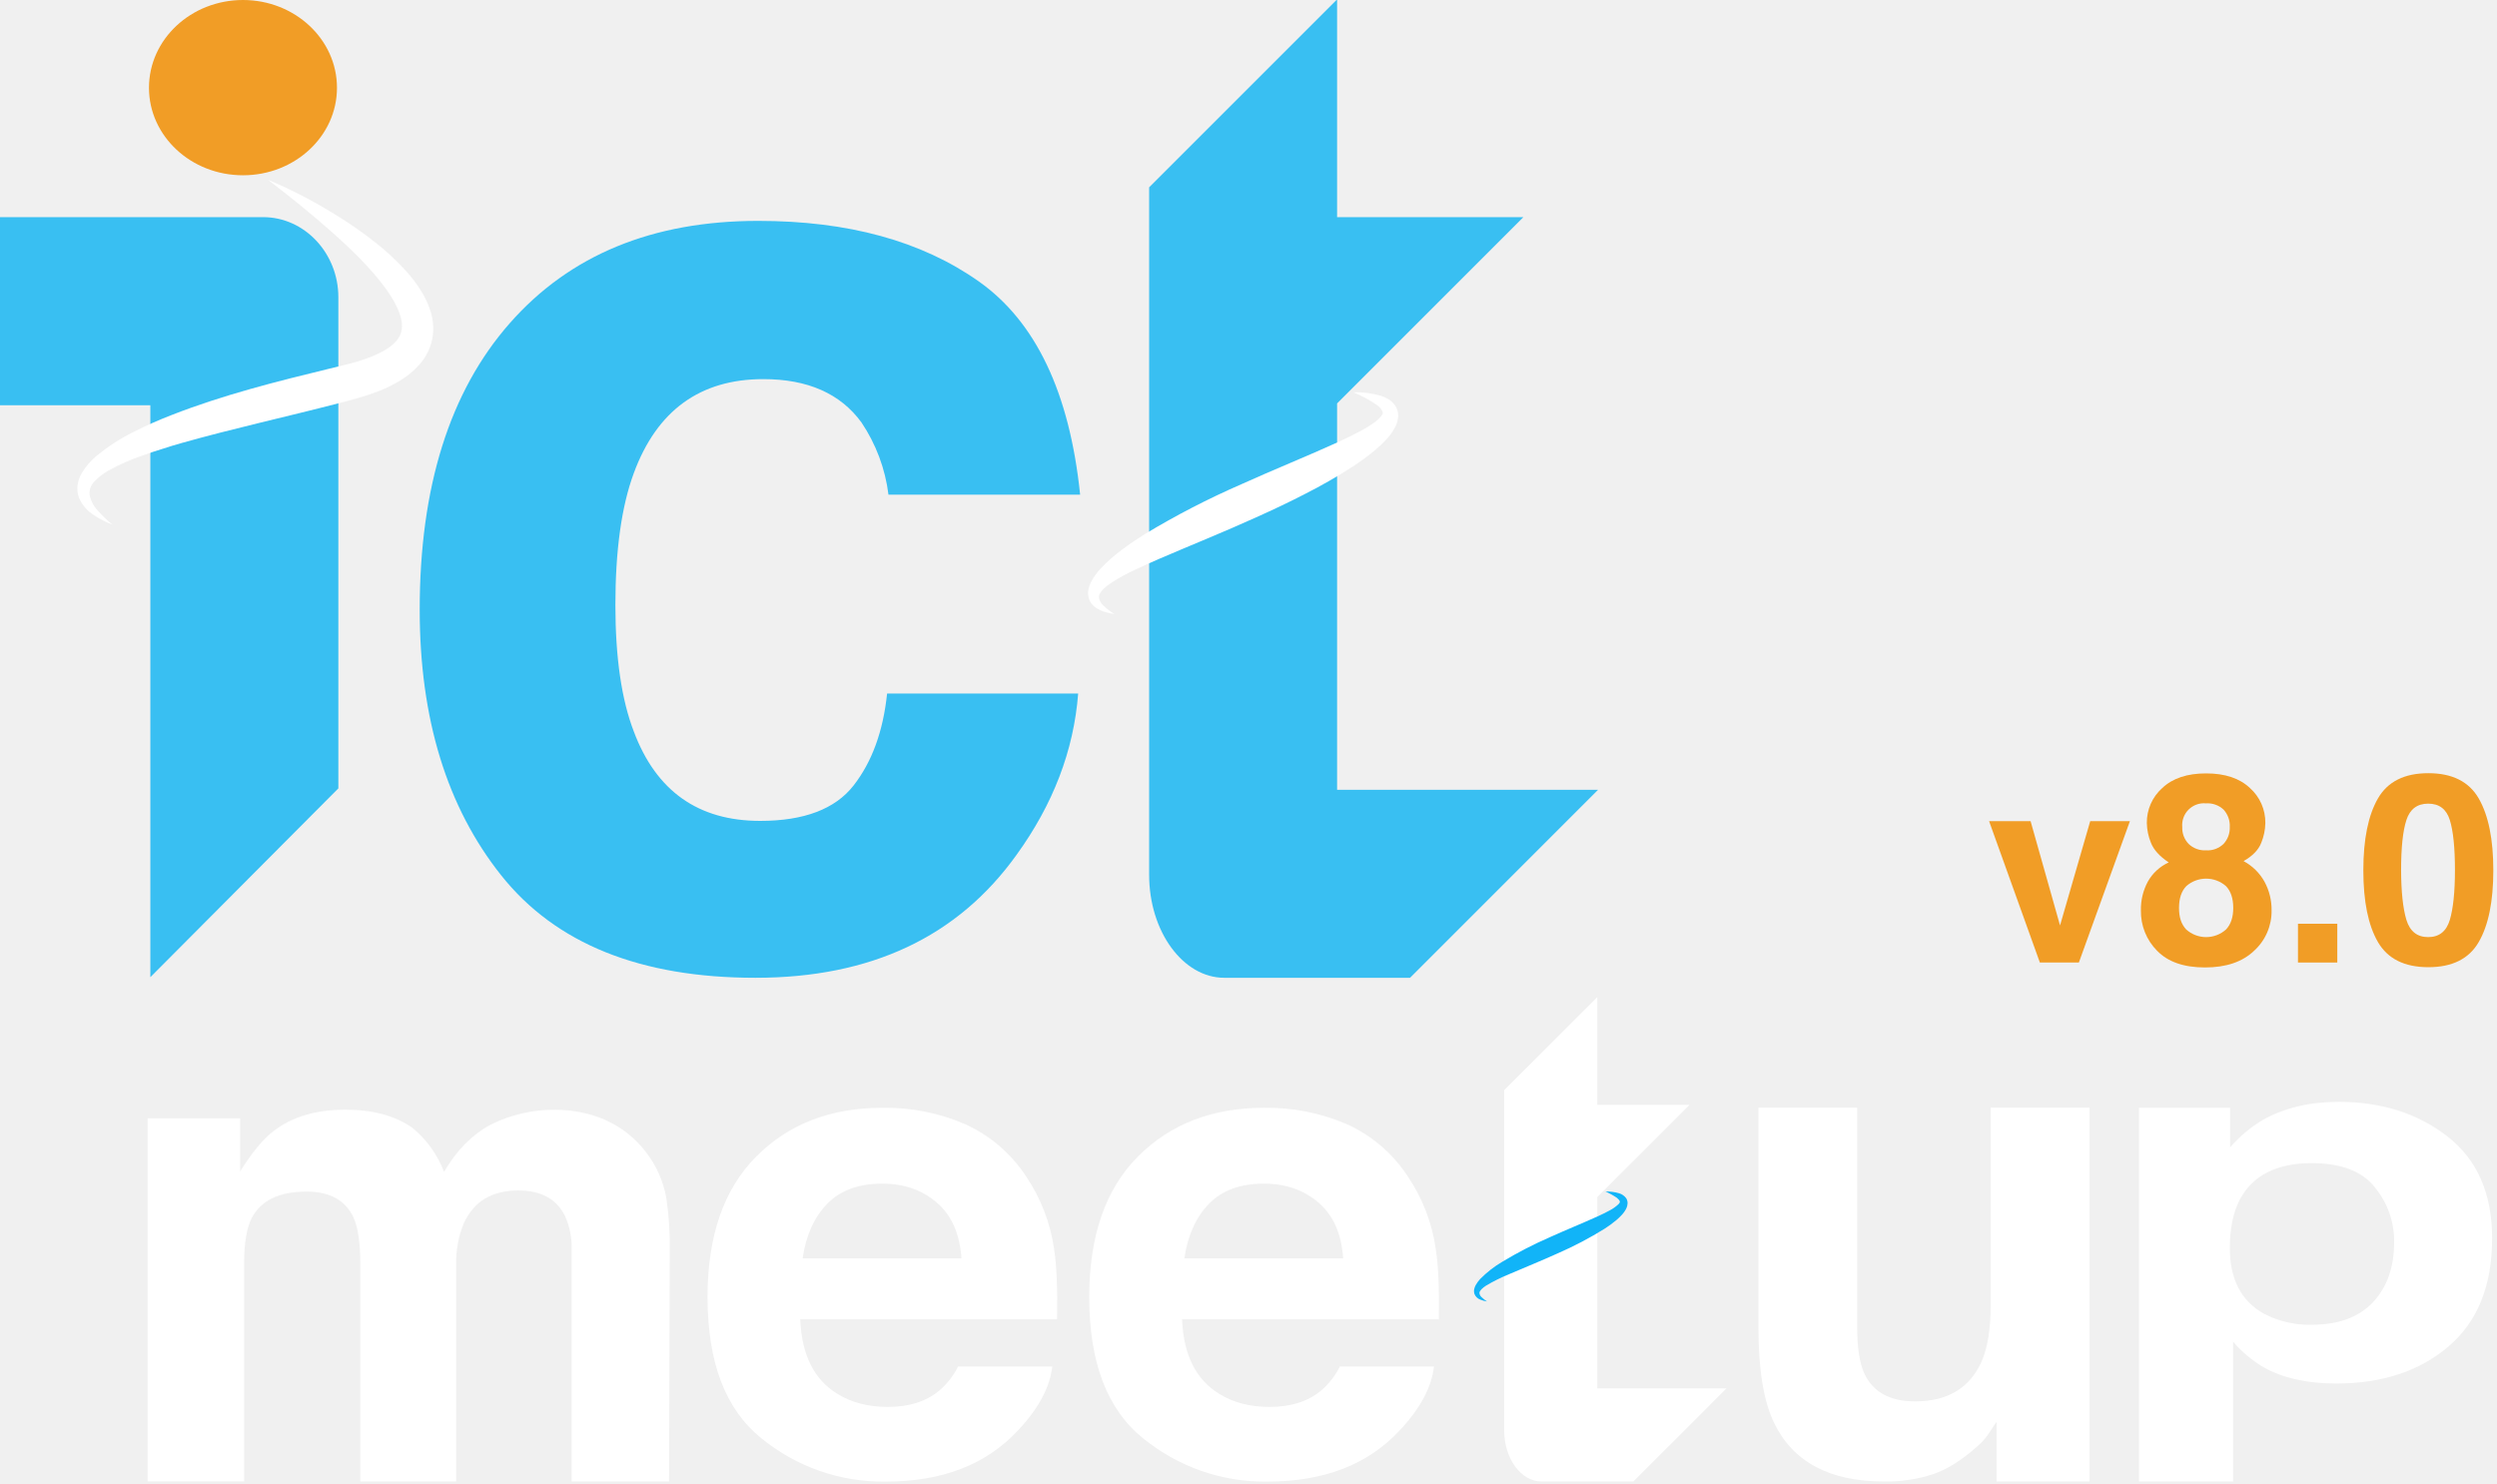
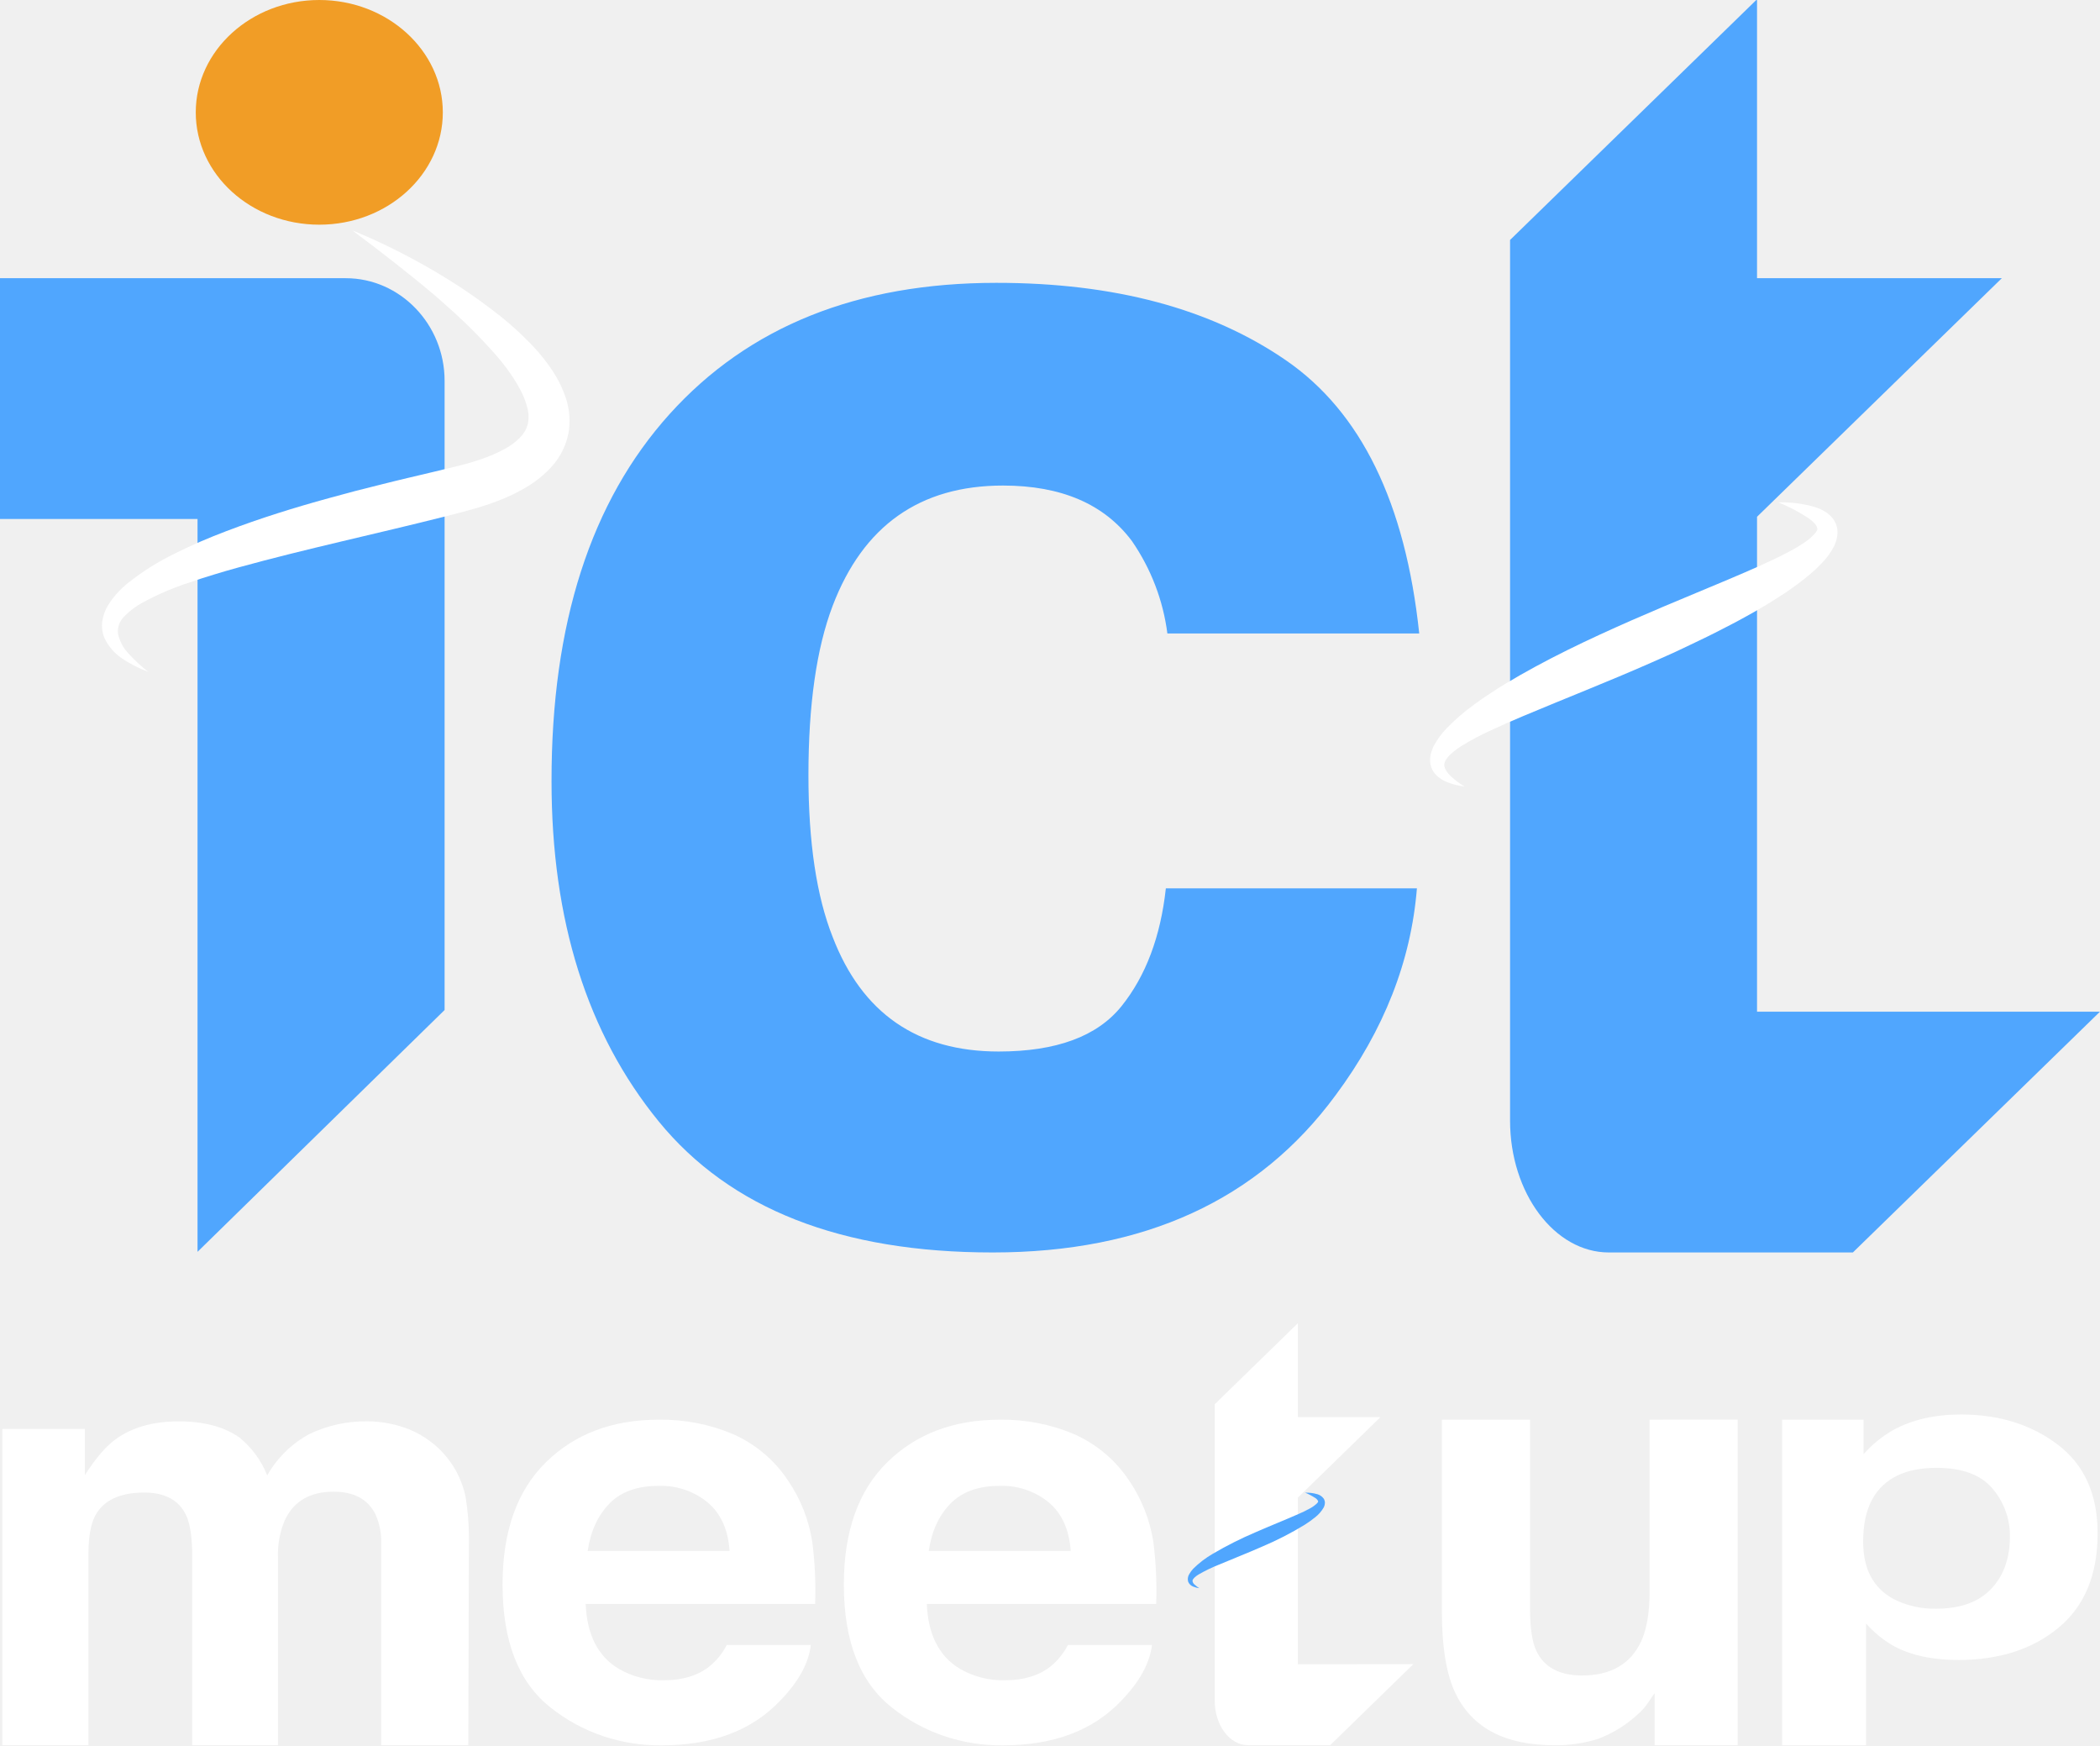
- <svg xmlns="http://www.w3.org/2000/svg" width="424" height="252" viewBox="0 0 424 252" fill="none">
-   <path d="M354.926 139.456H361.666L352.999 163.464H346.378L337.756 139.456H344.802L349.802 157.166L354.926 139.456Z" fill="#F19D26" />
-   <path d="M364.698 149.743C365.503 148.297 366.75 147.147 368.256 146.463C366.71 145.432 365.704 144.32 365.238 143.128C364.799 142.061 364.562 140.921 364.54 139.768C364.526 138.646 364.754 137.534 365.208 136.508C365.662 135.482 366.331 134.566 367.171 133.821C368.922 132.169 371.4 131.344 374.604 131.344C377.809 131.344 380.286 132.169 382.037 133.821C382.876 134.566 383.545 135.482 383.998 136.508C384.451 137.535 384.678 138.646 384.664 139.768C384.643 140.921 384.407 142.06 383.97 143.128C383.511 144.323 382.51 145.361 380.967 146.24C382.464 147.043 383.699 148.259 384.525 149.743C385.334 151.238 385.747 152.915 385.724 154.614C385.742 155.903 385.487 157.18 384.974 158.363C384.462 159.545 383.704 160.605 382.751 161.472C380.769 163.362 377.987 164.305 374.406 164.302C370.825 164.299 368.119 163.356 366.289 161.472C365.393 160.573 364.687 159.502 364.214 158.323C363.741 157.145 363.509 155.884 363.534 154.614C363.496 152.917 363.897 151.239 364.698 149.743ZM371.224 157.85C372.153 158.686 373.358 159.148 374.607 159.148C375.856 159.148 377.06 158.686 377.989 157.85C378.805 156.985 379.213 155.765 379.213 154.193C379.213 152.563 378.796 151.329 377.969 150.481C377.039 149.667 375.845 149.218 374.609 149.218C373.373 149.218 372.179 149.667 371.249 150.481C370.417 151.329 370.005 152.563 370.005 154.193C370.005 155.823 370.412 156.983 371.224 157.85ZM371.626 143.311C372.019 143.689 372.486 143.982 372.998 144.171C373.509 144.36 374.054 144.442 374.599 144.411C375.144 144.447 375.691 144.367 376.203 144.178C376.715 143.988 377.182 143.693 377.572 143.311C378.284 142.541 378.662 141.52 378.623 140.471C378.655 139.931 378.579 139.389 378.399 138.878C378.218 138.368 377.937 137.898 377.572 137.498C377.176 137.126 376.708 136.84 376.196 136.657C375.685 136.473 375.141 136.397 374.599 136.433C374.056 136.38 373.509 136.448 372.995 136.631C372.481 136.815 372.015 137.11 371.628 137.495C371.242 137.88 370.946 138.345 370.76 138.858C370.575 139.371 370.505 139.919 370.555 140.462C370.534 140.984 370.617 141.505 370.801 141.995C370.985 142.484 371.266 142.932 371.626 143.311Z" fill="#F19D26" />
-   <path d="M390.204 156.879H396.879V163.464H390.204V156.879Z" fill="#F19D26" />
-   <path d="M420.897 135.6C422.549 138.464 423.375 142.533 423.375 147.805C423.375 153.078 422.549 157.138 420.897 159.986C419.246 162.837 416.393 164.261 412.339 164.257C408.286 164.254 405.433 162.83 403.781 159.986C402.13 157.138 401.304 153.078 401.304 147.805C401.304 142.533 402.13 138.464 403.781 135.6C405.433 132.739 408.286 131.309 412.339 131.309C416.393 131.309 419.246 132.739 420.897 135.6ZM408.618 156.23C409.222 158.179 410.456 159.152 412.32 159.148C414.183 159.145 415.405 158.172 415.987 156.23C416.565 154.287 416.855 151.479 416.859 147.805C416.859 143.96 416.568 141.111 415.987 139.257C415.405 137.404 414.183 136.479 412.32 136.482C410.456 136.482 409.222 137.407 408.618 139.257C408.013 141.107 407.713 143.957 407.716 147.805C407.729 151.462 408.03 154.27 408.618 156.23Z" fill="#F19D26" />
-   <path d="M102.443 190.045C105.28 191.249 107.759 193.162 109.643 195.6C111.451 197.912 112.659 200.636 113.157 203.529C113.598 206.551 113.787 209.604 113.722 212.657L113.613 251.591H97.062V212.26C97.134 210.273 96.747 208.296 95.932 206.482C94.495 203.611 91.852 202.176 88.003 202.176C83.543 202.176 80.463 204.028 78.761 207.731C77.84 209.975 77.396 212.387 77.458 214.812V251.596H61.184V214.812C61.184 211.152 60.806 208.489 60.05 206.824C58.688 203.851 56.024 202.364 52.056 202.364C47.431 202.364 44.333 203.851 42.76 206.824C41.895 208.526 41.46 211.056 41.457 214.416V251.582H25.069V189.931H40.778V198.945C42.78 195.734 44.67 193.448 46.447 192.087C49.585 189.669 53.647 188.459 58.632 188.459C63.353 188.459 67.169 189.498 70.079 191.576C72.461 193.558 74.296 196.117 75.406 199.01C77.521 195.376 80.147 192.711 83.285 191.016C86.732 189.291 90.542 188.42 94.396 188.474C97.154 188.478 99.886 189.011 102.443 190.045Z" fill="white" />
-   <path d="M163.88 190.917C168.1 192.826 171.689 195.898 174.227 199.773C176.741 203.485 178.373 207.722 178.999 212.161C179.419 214.913 179.584 218.878 179.495 224.054H135.887C136.131 230.06 138.218 234.271 142.146 236.686C144.534 238.186 147.41 238.935 150.773 238.935C154.341 238.935 157.238 238.02 159.465 236.19C160.804 235.047 161.899 233.647 162.686 232.072H178.687C178.264 235.627 176.33 239.233 172.884 242.89C167.522 248.714 160.015 251.625 150.362 251.621C142.686 251.723 135.22 249.116 129.276 244.258C123.188 239.345 120.144 231.357 120.144 220.293C120.144 209.923 122.892 201.971 128.389 196.438C133.887 190.904 141.022 188.138 149.797 188.138C154.635 188.055 159.436 189.003 163.88 190.917ZM140.466 204.441C138.249 206.72 136.858 209.808 136.293 213.702H163.261C162.973 209.55 161.582 206.398 159.088 204.248C156.594 202.097 153.5 201.02 149.807 201.017C145.789 201.017 142.676 202.158 140.466 204.441Z" fill="white" />
-   <path d="M228.697 190.917C232.916 192.827 236.503 195.898 239.039 199.772C241.554 203.484 243.185 207.722 243.807 212.161C244.233 214.913 244.406 218.877 244.327 224.054H200.719C200.964 230.06 203.05 234.27 206.978 236.685C209.366 238.185 212.242 238.935 215.605 238.935C219.173 238.935 222.07 238.02 224.297 236.19C225.636 235.047 226.731 233.647 227.518 232.072H243.499C243.08 235.627 241.145 239.232 237.697 242.89C232.335 248.714 224.827 251.624 215.174 251.621C207.498 251.723 200.032 249.116 194.089 244.257C187.997 239.345 184.953 231.357 184.956 220.293C184.956 209.923 187.705 201.971 193.202 196.437C198.699 190.904 205.835 188.137 214.609 188.137C219.449 188.054 224.252 189.002 228.697 190.917ZM205.283 204.44C203.07 206.72 201.679 209.807 201.111 213.702H228.078C227.791 209.549 226.4 206.398 223.906 204.247C221.411 202.097 218.318 201.02 214.624 201.016C210.607 201.016 207.493 202.158 205.283 204.44Z" fill="white" />
-   <path d="M415.615 193.018C420.657 196.95 423.176 202.716 423.172 210.318C423.172 218.339 420.71 224.451 415.784 228.653C410.858 232.855 404.517 234.959 396.76 234.966C391.805 234.966 387.698 234.059 384.441 232.245C382.46 231.086 380.686 229.603 379.193 227.86V251.591H363.207V188.132H378.683V194.857C380.28 193.005 382.168 191.425 384.272 190.179C387.887 188.147 392.181 187.13 397.157 187.126C404.425 187.126 410.577 189.09 415.615 193.018ZM403.227 201.586C401.033 198.881 397.474 197.529 392.548 197.533C386.631 197.533 382.566 199.579 380.353 203.673C379.21 205.846 378.637 208.605 378.633 211.948C378.633 217.234 380.559 220.952 384.411 223.103C386.921 224.408 389.72 225.054 392.548 224.981C397.087 224.981 400.556 223.701 402.954 221.14C405.353 218.58 406.547 215.167 406.537 210.902C406.568 207.502 405.391 204.201 403.217 201.586H403.227Z" fill="white" />
-   <path d="M354.811 188.113V251.601H339.033V241.458C338.874 241.641 338.503 242.216 337.888 243.162C337.292 244.102 336.56 244.948 335.718 245.675C333.156 247.954 330.693 249.51 328.285 250.348C325.584 251.23 322.755 251.654 319.915 251.601C310.688 251.601 304.472 248.298 301.268 241.691C299.484 238.057 298.59 232.68 298.587 225.561V188.113H315.351V225.353C315.351 228.868 315.761 231.511 316.58 233.281C318.05 236.426 320.923 237.997 325.198 237.994C330.675 237.994 334.426 235.762 336.451 231.299C337.505 228.887 338.03 225.696 338.027 221.725V188.113H354.811Z" fill="white" />
-   <path d="M293.156 235.794L277.354 251.596H261.734C258.265 251.596 255.416 247.702 255.416 242.944V185.13L271.169 169.381H271.219V187.637H286.883L271.219 203.301V235.794H293.156Z" fill="white" />
-   <path d="M272.603 202.35C273.393 202.329 274.183 202.432 274.941 202.657C275.411 202.796 275.823 203.083 276.116 203.474C276.207 203.603 276.272 203.748 276.309 203.901C276.362 204.06 276.381 204.229 276.364 204.396C276.351 204.682 276.28 204.962 276.156 205.219C275.949 205.633 275.682 206.014 275.363 206.349C275.081 206.655 274.779 206.943 274.461 207.211C273.851 207.72 273.21 208.192 272.543 208.623C269.953 210.244 267.244 211.668 264.441 212.885C261.696 214.129 258.916 215.244 256.205 216.413C254.867 216.958 253.571 217.602 252.33 218.341C251.77 218.712 251.235 219.163 251.21 219.575C251.221 219.723 251.264 219.867 251.335 219.998C251.406 220.128 251.503 220.242 251.621 220.333C251.891 220.592 252.187 220.823 252.503 221.022C252.112 220.967 251.729 220.864 251.364 220.714C251.141 220.635 250.938 220.509 250.768 220.346C250.597 220.183 250.462 219.986 250.373 219.768C250.286 219.509 250.267 219.233 250.318 218.965C250.369 218.725 250.452 218.494 250.566 218.276C250.78 217.896 251.036 217.54 251.329 217.216C252.447 216.087 253.704 215.106 255.07 214.297C257.677 212.724 260.386 211.325 263.177 210.11C265.918 208.866 268.703 207.751 271.369 206.537C272.033 206.235 272.682 205.917 273.301 205.58C273.869 205.29 274.392 204.917 274.852 204.475C274.916 204.405 274.973 204.329 275.021 204.247C275.021 204.218 275.055 204.188 275.05 204.163C275.046 204.138 275.05 204.099 275.05 204.059C275.05 203.881 274.798 203.638 274.555 203.425C273.94 203.005 273.286 202.645 272.603 202.35Z" fill="#11B4F8" />
-   <path d="M144.945 133.395C141.81 137.406 136.524 139.411 129.087 139.411C118.575 139.411 111.423 134.356 107.63 124.247C105.543 118.843 104.497 111.689 104.494 102.785C104.494 93.456 105.539 85.97 107.63 80.327C111.558 69.7 118.891 64.386 129.627 64.386C137.15 64.386 142.7 66.837 146.278 71.74C148.747 75.412 150.319 79.613 150.866 84.004H183.409C181.625 66.69 175.878 54.612 166.169 47.77C156.459 40.929 143.983 37.509 128.74 37.513C110.805 37.513 96.742 43.309 86.55 54.901C76.359 66.494 71.264 82.716 71.268 103.568C71.268 122.032 75.881 137.064 85.108 148.663C94.335 160.261 108.729 166.059 128.29 166.056C147.86 166.056 162.627 159.107 172.591 145.209C178.835 136.586 182.33 127.443 183.077 117.78H150.633C149.966 124.179 148.07 129.384 144.945 133.395Z" fill="#39BFF2" />
-   <path d="M271.353 134.133L239.43 166.056H207.889C200.872 166.056 195.129 158.182 195.129 148.573V31.809L226.938 6.10352e-05H227.042V36.878H258.677L227.042 68.514V134.133H271.353Z" fill="#39BFF2" />
-   <path d="M229.812 66.616C231.413 66.568 233.011 66.778 234.545 67.24C234.968 67.38 235.375 67.567 235.759 67.795C236.217 68.074 236.612 68.445 236.918 68.885C237.274 69.424 237.448 70.064 237.414 70.709C237.38 71.287 237.234 71.853 236.983 72.374C236.567 73.211 236.027 73.981 235.382 74.658C234.81 75.275 234.199 75.854 233.554 76.393C232.324 77.421 231.033 78.374 229.688 79.247C227.075 80.933 224.376 82.481 221.601 83.885C218.866 85.303 216.096 86.601 213.321 87.85C207.776 90.367 202.151 92.612 196.675 94.976C195.308 95.575 193.95 96.175 192.632 96.809C191.33 97.416 190.069 98.106 188.856 98.876C187.716 99.614 186.636 100.541 186.591 101.353C186.619 101.652 186.707 101.943 186.849 102.207C186.991 102.472 187.185 102.706 187.419 102.894C187.967 103.415 188.568 103.877 189.213 104.272C188.419 104.176 187.642 103.973 186.903 103.667C186.503 103.491 186.128 103.261 185.788 102.984C185.397 102.654 185.099 102.226 184.926 101.745C184.747 101.224 184.711 100.664 184.822 100.124C184.92 99.639 185.087 99.17 185.318 98.732C185.743 97.959 186.261 97.24 186.859 96.591C187.976 95.406 189.199 94.325 190.511 93.36C191.784 92.399 193.088 91.522 194.416 90.694C199.683 87.517 205.154 84.691 210.793 82.235C216.329 79.728 221.958 77.478 227.339 75.025C228.677 74.406 229.996 73.766 231.244 73.083C231.869 72.746 232.458 72.379 233.008 72.007C233.512 71.68 233.973 71.293 234.381 70.853C234.514 70.712 234.628 70.555 234.723 70.387C234.76 70.332 234.785 70.271 234.798 70.206C234.811 70.141 234.811 70.075 234.797 70.01C234.594 69.485 234.225 69.039 233.747 68.742C232.511 67.901 231.193 67.189 229.812 66.616Z" fill="white" />
-   <path d="M57.453 50.476V133.89L25.53 165.952V68.826H0V36.878H44.683C51.71 36.878 57.453 42.998 57.453 50.476Z" fill="#39BFF2" />
-   <path d="M25.297 14.901C25.297 6.675 32.453 6.10352e-05 41.258 6.10352e-05C50.064 6.10352e-05 57.22 6.675 57.22 14.901C57.22 23.127 50.074 29.767 41.258 29.767C32.443 29.767 25.297 23.117 25.297 14.901Z" fill="#F19D26" />
-   <path d="M45.52 30.535C49.825 32.357 53.969 34.537 57.909 37.052C59.905 38.316 61.836 39.682 63.692 41.145C65.606 42.639 67.387 44.297 69.014 46.1C69.868 47.045 70.643 48.058 71.333 49.128C72.088 50.284 72.685 51.535 73.107 52.85C73.584 54.355 73.69 55.953 73.414 57.508C73.096 59.115 72.361 60.61 71.283 61.844C70.325 62.932 69.205 63.866 67.963 64.614C66.837 65.302 65.653 65.89 64.425 66.373C63.258 66.835 62.066 67.235 60.857 67.572C59.697 67.909 58.597 68.207 57.463 68.494C48.488 70.818 39.544 72.78 30.817 75.243C29.727 75.55 28.645 75.881 27.572 76.234C26.496 76.561 25.431 76.913 24.385 77.29C22.312 77.983 20.308 78.867 18.399 79.931C17.527 80.416 16.733 81.031 16.045 81.755C15.743 82.052 15.511 82.413 15.367 82.812C15.223 83.211 15.17 83.637 15.213 84.059C15.426 85.065 15.915 85.991 16.625 86.735C17.379 87.597 18.208 88.389 19.103 89.103C17.99 88.686 16.93 88.143 15.941 87.483C14.83 86.784 13.955 85.767 13.429 84.564C13.158 83.863 13.071 83.104 13.176 82.359C13.286 81.635 13.533 80.939 13.905 80.308C14.594 79.177 15.47 78.171 16.496 77.334C18.397 75.787 20.465 74.457 22.661 73.37C23.731 72.825 24.811 72.32 25.892 71.829C26.972 71.338 28.077 70.902 29.172 70.471C37.963 67.037 47.012 64.777 55.956 62.602L59.271 61.789C60.292 61.533 61.3 61.226 62.289 60.868C64.212 60.174 66.021 59.262 67.081 58.137C67.572 57.66 67.932 57.064 68.127 56.408C68.303 55.688 68.303 54.937 68.127 54.217C67.775 52.538 66.714 50.694 65.475 48.97C62.933 45.501 59.638 42.319 56.234 39.302C52.829 36.284 49.212 33.37 45.52 30.535Z" fill="white" />
+ <svg xmlns="http://www.w3.org/2000/svg" width="544" height="452" viewBox="0 0 544 452" fill="none">
+   <path d="M106.081 370.2C109.853 371.769 113.163 374.228 115.714 377.356C118.265 380.484 119.976 384.182 120.693 388.116C121.294 392.131 121.553 396.188 121.466 400.244L121.31 451.971H98.743V399.715C98.842 397.074 98.312 394.445 97.196 392.036C95.238 388.22 91.632 386.313 86.377 386.313C80.3 386.313 76.101 388.771 73.781 393.687C72.523 396.672 71.918 399.88 72.004 403.106V451.963H49.791V403.106C49.791 398.232 49.275 394.692 48.244 392.485C46.396 388.514 42.765 386.532 37.351 386.537C31.066 386.537 26.843 388.52 24.681 392.485C23.489 394.745 22.904 398.096 22.904 402.577V451.963H0.601V370.048H21.991V382.016C24.734 377.741 27.309 374.705 29.717 372.91C33.995 369.704 39.534 368.1 46.336 368.1C52.769 368.1 57.98 369.479 61.967 372.237C65.211 374.865 67.709 378.259 69.224 382.096C71.725 377.654 75.445 373.976 79.968 371.475C84.666 369.183 89.861 368.023 95.115 368.092C98.875 368.1 102.599 368.815 106.081 370.2Z" fill="white" />
+   <path d="M189.85 371.387C195.601 373.927 200.492 378.008 203.952 383.154C207.376 388.08 209.599 393.704 210.451 399.595C211.109 404.83 211.345 410.108 211.159 415.379H151.717C152.046 423.352 154.89 428.944 160.249 432.156C163.797 434.227 167.879 435.264 172.014 435.146C176.879 435.146 180.828 433.93 183.861 431.499C185.69 429.981 187.184 428.119 188.254 426.024H210.04C209.491 430.743 206.856 435.533 202.133 440.396C194.817 448.135 184.582 452.001 171.429 451.996C160.948 452.143 150.75 448.68 142.634 442.216C134.336 435.691 130.187 425.078 130.187 410.377C130.187 396.605 133.933 386.043 141.425 378.69C148.917 371.336 158.647 367.662 170.615 367.668C177.225 367.564 183.782 368.832 189.85 371.387ZM157.92 389.351C154.909 392.381 153.014 396.485 152.235 401.663H189.003C188.613 396.138 186.718 391.948 183.318 389.094C179.788 386.192 175.281 384.664 170.664 384.806C165.185 384.784 160.937 386.289 157.92 389.319V389.351Z" fill="white" />
+   <path d="M278.194 371.387C283.947 373.927 288.84 378.008 292.304 383.155C295.724 388.082 297.947 393.705 298.803 399.595C299.457 404.831 299.693 410.108 299.511 415.379H240.086C240.426 423.352 243.272 428.945 248.625 432.156C252.174 434.227 256.256 435.264 260.39 435.146C265.25 435.146 269.199 433.93 272.237 431.499C274.066 429.982 275.561 428.119 276.631 426.024H298.416C297.84 430.743 295.205 435.534 290.51 440.397C283.193 448.135 272.956 452.001 259.798 451.996C249.333 452.137 239.153 448.673 231.052 442.216C222.754 435.691 218.602 425.078 218.596 410.377C218.596 396.605 222.345 386.043 229.843 378.69C237.34 371.336 247.068 367.663 259.025 367.668C265.612 367.572 272.146 368.84 278.194 371.387ZM246.272 389.351C243.25 392.381 241.355 396.485 240.587 401.664H277.371C276.976 396.138 275.081 391.948 271.686 389.095C268.153 386.193 263.643 384.666 259.025 384.806C253.556 384.785 249.314 386.289 246.297 389.319L246.272 389.351Z" fill="white" />
+   <path d="M533.08 374.144C539.953 379.36 543.386 387.021 543.381 397.126C543.381 407.787 540.024 415.91 533.311 421.495C526.597 427.079 517.951 429.882 507.37 429.903C500.63 429.903 495.03 428.698 490.571 426.288C487.87 424.745 485.451 422.776 483.413 420.461V451.987H461.66V367.651H482.755V376.589C484.931 374.129 487.504 372.031 490.373 370.377C495.309 367.673 501.17 366.321 507.955 366.321C517.833 366.321 526.208 368.929 533.08 374.144ZM516.174 385.527C513.179 381.936 508.327 380.14 501.62 380.14C493.551 380.14 488.006 382.86 484.984 388.301C483.421 391.186 482.642 394.85 482.648 399.29C482.648 406.323 485.272 411.264 490.521 414.112C493.941 415.848 497.757 416.708 501.611 416.613C507.809 416.613 512.534 414.911 515.787 411.507C519.039 408.103 520.666 403.56 520.666 397.88C520.714 393.374 519.122 388.998 516.174 385.527Z" fill="white" />
+   <path d="M450.142 367.636V451.972H428.628V438.497C428.414 438.745 427.904 439.499 427.073 440.757C426.256 442.004 425.258 443.13 424.111 444.1C421.184 446.783 417.754 448.893 414.008 450.312C410.323 451.481 406.464 452.042 402.589 451.972C390.012 451.972 381.538 447.579 377.167 438.794C374.743 433.952 373.525 426.81 373.514 417.367V367.668H396.369V417.078C396.369 421.744 396.918 425.255 398.015 427.611C400.061 431.812 403.999 433.912 409.829 433.912C417.294 433.912 422.408 430.949 425.173 425.022C426.604 421.816 427.32 417.575 427.32 412.301V367.652L450.142 367.636Z" fill="white" />
+   <path d="M366.126 430.97L344.579 451.963H323.287C318.548 451.963 314.673 446.793 314.673 440.469V363.668L336.146 342.746H336.212V367.002H357.603L336.212 387.844V431.002L366.126 430.97Z" fill="white" />
+   <path d="M338.088 386.562C339.167 386.534 340.244 386.672 341.28 386.97C341.916 387.158 342.472 387.54 342.868 388.061C342.992 388.229 343.081 388.42 343.131 388.622C343.199 388.826 343.227 389.041 343.213 389.255C343.197 389.633 343.102 390.004 342.934 390.345C342.357 391.372 341.57 392.272 340.622 392.99C339.789 393.666 338.915 394.293 338.005 394.866C334.477 397.024 330.787 398.919 326.965 400.533C323.213 402.185 319.42 403.668 315.726 405.223C313.902 405.944 312.136 406.799 310.444 407.78C309.671 408.261 308.955 408.87 308.914 409.383C308.928 409.581 308.986 409.774 309.084 409.949C309.182 410.123 309.318 410.275 309.482 410.393C309.848 410.738 310.251 411.044 310.683 411.307C310.149 411.241 309.626 411.106 309.128 410.906C308.829 410.795 308.556 410.626 308.327 410.408C308.097 410.19 307.916 409.928 307.795 409.639C307.7 409.31 307.674 408.965 307.721 408.626C307.768 408.287 307.886 407.961 308.067 407.668C308.355 407.16 308.703 406.686 309.103 406.257C310.624 404.758 312.336 403.454 314.196 402.377C317.753 400.29 321.447 398.431 325.253 396.814C328.997 395.163 332.79 393.68 336.426 392.068C337.331 391.668 338.211 391.267 339.059 390.794C339.836 390.413 340.549 389.918 341.173 389.327C341.395 389.063 341.477 388.974 341.461 388.766C341.305 388.44 341.061 388.163 340.753 387.964C339.911 387.417 339.019 386.948 338.088 386.562Z" fill="#50A6FE" />
+   <path d="M290.534 260.566C284.249 268.395 273.644 272.312 258.72 272.318C237.647 272.318 223.307 262.431 215.7 242.659C211.521 232.099 209.428 218.13 209.423 200.751C209.423 182.518 211.515 167.894 215.7 156.88C223.609 136.129 238.319 125.751 259.831 125.746C274.919 125.746 286.048 130.534 293.217 140.111C298.162 147.283 301.31 155.488 302.406 164.062H367.648C364.072 130.251 352.554 106.66 333.094 93.289C313.634 79.919 288.623 73.239 258.062 73.249C222.109 73.249 193.914 84.571 173.478 107.213C153.042 129.856 142.84 161.556 142.873 202.314C142.873 238.37 152.12 267.73 170.615 290.394C189.11 313.058 217.965 324.379 257.181 324.357C296.409 324.357 326.01 310.784 345.986 283.636C358.507 266.787 365.528 248.93 367.047 230.066H302.011C300.646 242.56 296.82 252.727 290.534 260.566Z" fill="#50A6FE" />
+   <path d="M543.982 262.009L479.982 324.357H416.756C402.688 324.357 391.178 308.983 391.178 290.209V62.147L454.947 0.016H455.153V72.047H518.568L455.153 133.834V262.009H543.982Z" fill="#50A6FE" />
+   <path d="M460.706 130.107C463.912 130.012 467.112 130.423 470.183 131.326C471.045 131.598 471.873 131.964 472.652 132.416C473.569 132.955 474.359 133.676 474.972 134.532C475.698 135.583 476.056 136.834 475.992 138.099C475.938 139.226 475.659 140.332 475.169 141.354C474.333 142.991 473.248 144.496 471.952 145.818C470.808 147.024 469.585 148.157 468.291 149.209C467.049 150.251 465.757 151.205 464.466 152.127C463.174 153.049 461.874 153.947 460.541 154.772C457.897 156.466 455.221 158.056 452.511 159.542C449.813 161.057 447.065 162.452 444.334 163.846C441.602 165.241 438.813 166.516 436.057 167.854C433.301 169.193 430.504 170.371 427.731 171.622C416.608 176.528 405.337 180.92 394.362 185.538C391.622 186.7 388.899 187.878 386.25 189.121C383.645 190.299 381.119 191.637 378.689 193.129C376.402 194.571 374.238 196.383 374.147 197.986C374.057 198.852 374.781 200.022 375.793 200.992C376.89 202.011 378.092 202.916 379.38 203.694C377.792 203.499 376.237 203.1 374.756 202.507C373.952 202.165 373.202 201.715 372.527 201.169C371.736 200.533 371.134 199.702 370.783 198.764C370.429 197.744 370.358 196.652 370.577 195.598C370.776 194.647 371.114 193.729 371.581 192.872C372.432 191.364 373.468 189.961 374.666 188.696C376.905 186.378 379.356 184.264 381.988 182.379C383.255 181.425 384.555 180.552 385.863 179.686C387.171 178.82 388.479 177.97 389.812 177.177C400.45 170.764 411.54 165.546 422.655 160.656L430.997 157.065L439.348 153.57C444.893 151.253 450.43 148.969 455.802 146.564C458.484 145.362 461.125 144.111 463.626 142.78C464.877 142.115 466.094 141.402 467.172 140.672C468.177 140.031 469.1 139.275 469.92 138.42C470.179 138.141 470.407 137.838 470.603 137.514C470.676 137.407 470.727 137.286 470.753 137.16C470.778 137.033 470.778 136.903 470.751 136.776C470.636 136.326 470.404 135.912 470.076 135.574C469.642 135.103 469.163 134.674 468.645 134.292C466.15 132.64 463.49 131.238 460.706 130.107Z" fill="white" />
+   <path d="M115.172 98.612V261.569L51.173 324.189V134.404H0V72.047H89.569C103.663 72.047 115.172 83.999 115.172 98.612Z" fill="#50A6FE" />
+   <path d="M50.712 29.106C50.712 13.074 65.06 0 82.708 0C100.355 0 114.711 13.074 114.711 29.106C114.711 45.138 100.388 58.188 82.708 58.188C65.028 58.188 50.712 45.138 50.712 29.106Z" fill="#F19D26" />
+   <path d="M91.256 59.655C99.897 63.21 108.215 67.471 116.119 72.392C120.126 74.865 123.998 77.541 127.719 80.408C131.562 83.308 135.14 86.527 138.414 90.027C140.127 91.87 141.681 93.845 143.063 95.935C144.577 98.192 145.772 100.638 146.617 103.206C147.578 106.147 147.79 109.273 147.234 112.312C146.597 115.448 145.127 118.366 142.972 120.777C141.05 122.901 138.802 124.724 136.308 126.179C134.054 127.529 131.681 128.68 129.216 129.618C126.876 130.521 124.49 131.304 122.067 131.967C119.738 132.616 117.534 133.201 115.263 133.762C97.196 138.324 79.269 142.131 61.819 146.941C59.631 147.534 57.467 148.175 55.311 148.832C53.156 149.49 51.025 150.163 48.919 150.901C44.768 152.254 40.755 153.98 36.932 156.055C35.182 157.004 33.59 158.207 32.209 159.622C31.606 160.203 31.145 160.909 30.861 161.688C30.576 162.466 30.474 163.297 30.564 164.119C30.991 166.086 31.97 167.898 33.394 169.353C34.916 171.035 36.587 172.583 38.388 173.978C36.162 173.155 34.038 172.093 32.053 170.812C29.826 169.441 28.07 167.454 27.01 165.105C26.471 163.735 26.298 162.253 26.508 160.8C26.729 159.387 27.224 158.027 27.964 156.792C29.346 154.582 31.105 152.616 33.164 150.981C36.964 147.956 41.104 145.361 45.505 143.245C47.644 142.179 49.807 141.185 51.979 140.239C54.151 139.293 56.348 138.428 58.561 137.578C67.372 134.219 76.315 131.438 85.299 128.977L92.037 127.157L98.784 125.458C103.276 124.312 107.784 123.286 112.26 122.211L118.899 120.608C120.973 120.087 123.013 119.502 124.955 118.813C126.827 118.164 128.645 117.376 130.393 116.456C131.929 115.675 133.332 114.669 134.556 113.474C135.539 112.538 136.261 111.374 136.654 110.091C137.012 108.686 137.012 107.216 136.654 105.811C136.231 104.034 135.561 102.321 134.663 100.721C133.689 98.93 132.59 97.208 131.372 95.566C130.121 93.867 128.739 92.216 127.258 90.588C125.777 88.961 124.288 87.382 122.717 85.779C119.574 82.637 116.226 79.631 112.844 76.665C105.876 70.789 98.652 65.178 91.256 59.655Z" fill="white" />
</svg>
